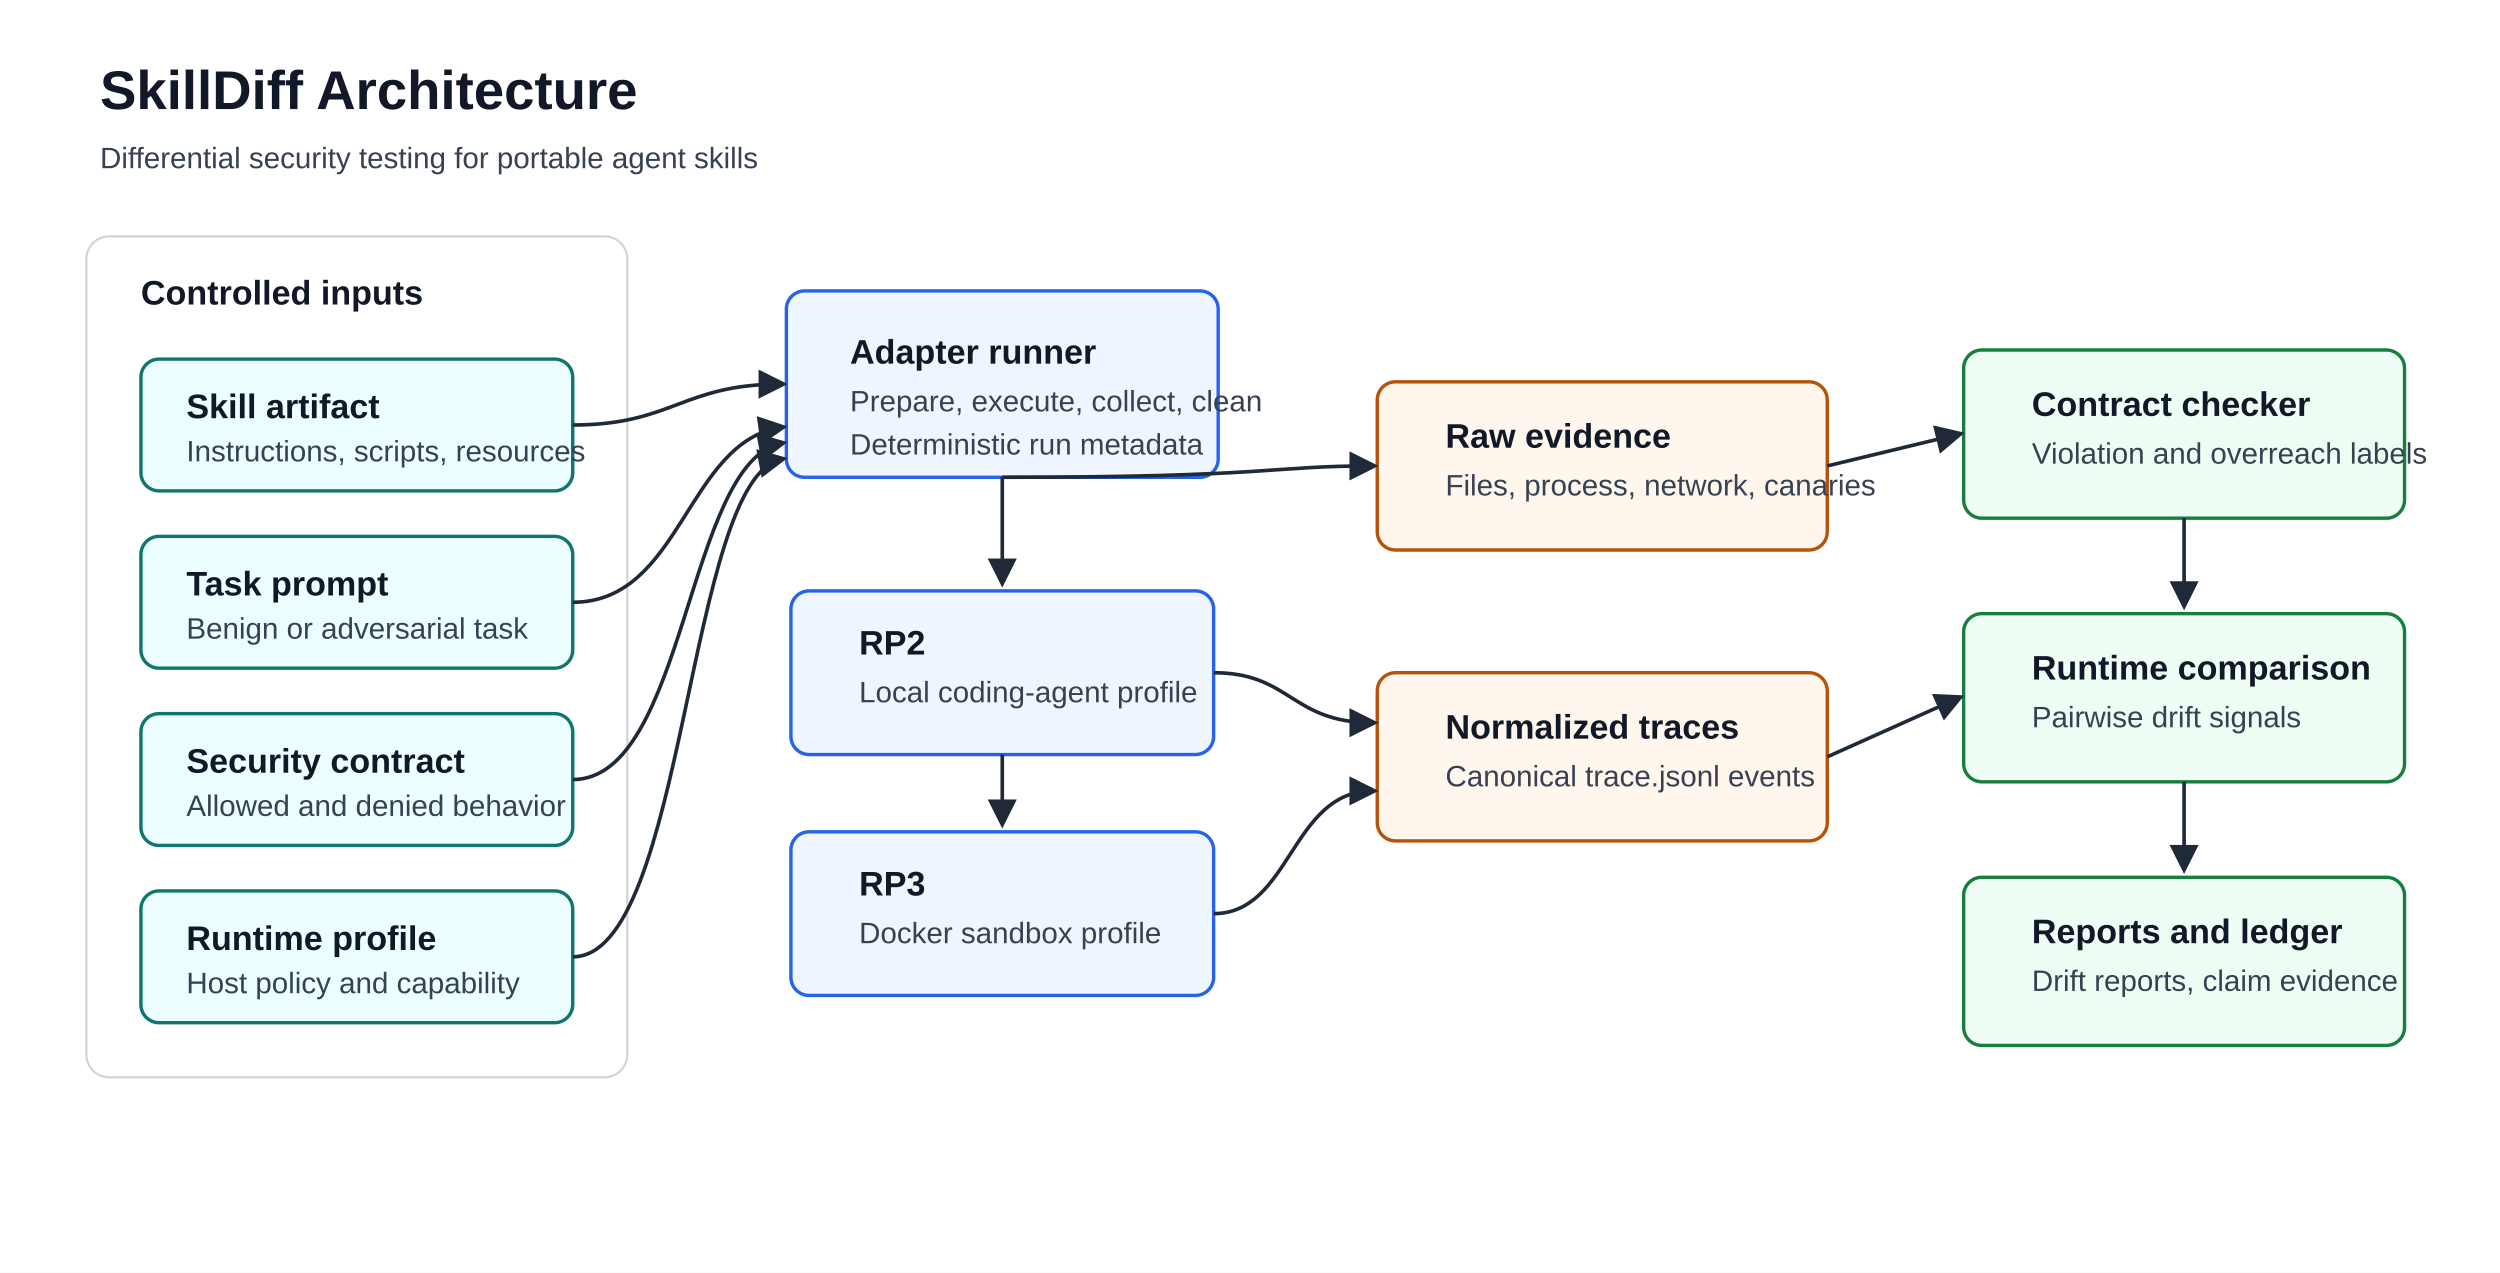
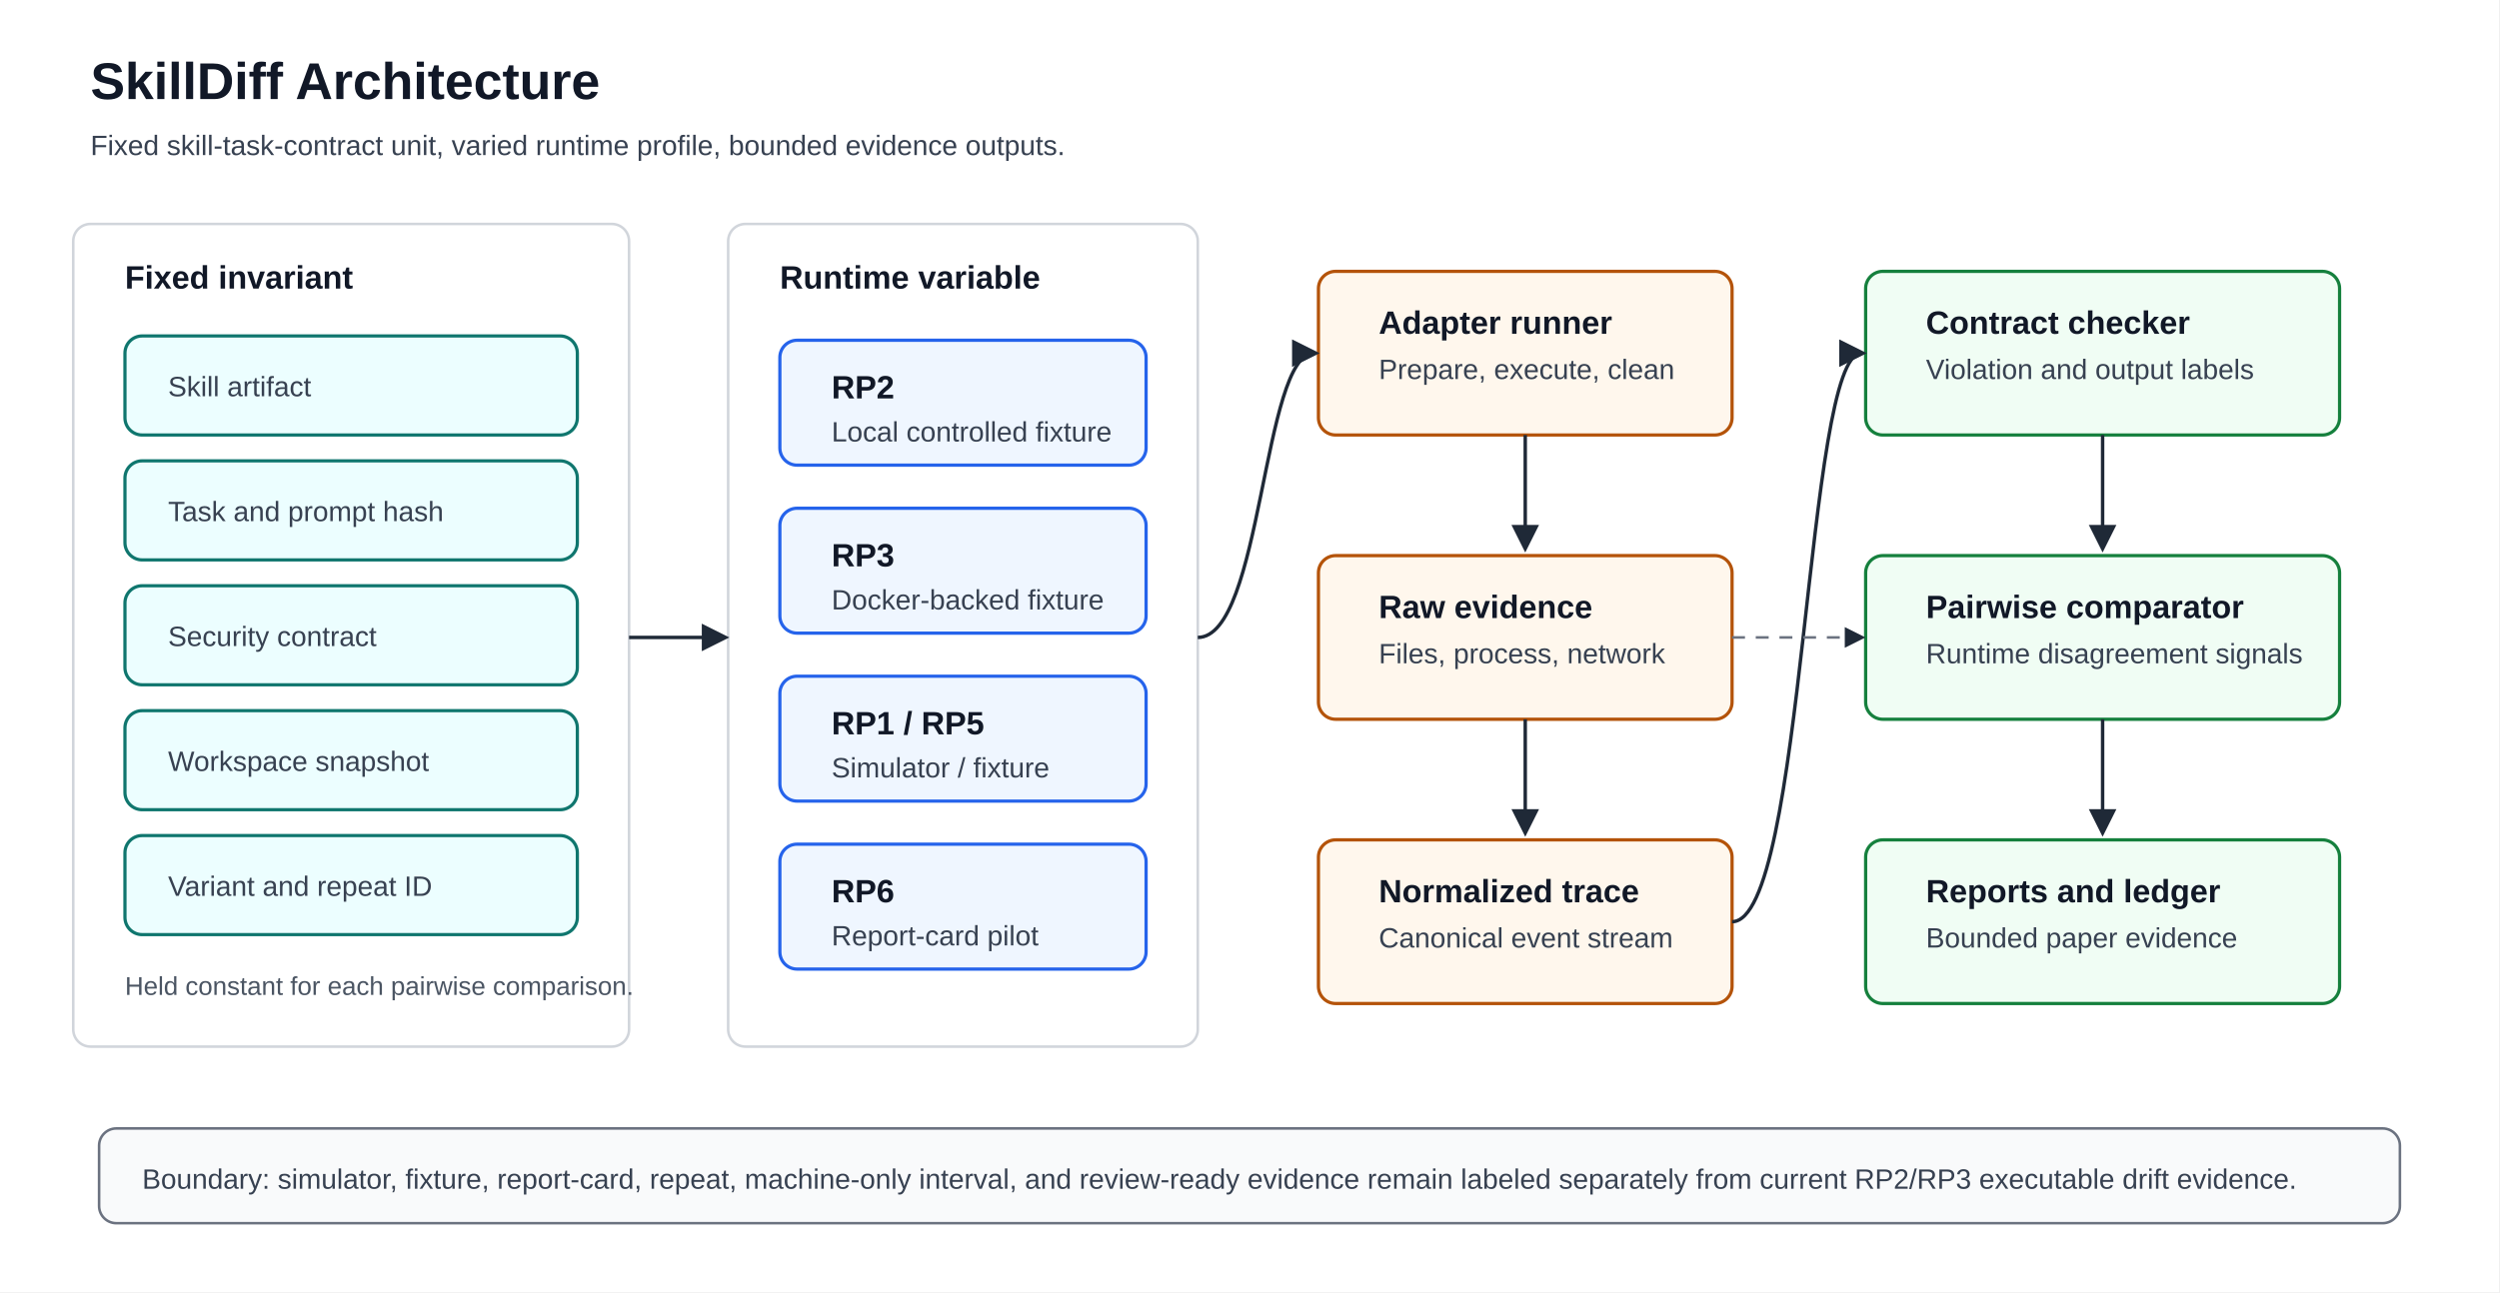
- <svg xmlns="http://www.w3.org/2000/svg" width="1100" height="560" viewBox="0 0 1100 560" role="img" aria-labelledby="title desc">
+ <svg xmlns="http://www.w3.org/2000/svg" width="1160" height="600" viewBox="0 0 1160 600" role="img" aria-labelledby="title desc">
  <defs>
-     <marker id="arrow" viewBox="0 0 10 10" refX="8" refY="5" markerWidth="8" markerHeight="8" orient="auto-start-reverse">
+     <marker id="arrow" viewBox="0 0 10 10" refX="8" refY="5" markerWidth="8" markerHeight="8" orient="auto">
      <path d="M 0 0 L 10 5 L 0 10 z" fill="#1f2937" />
    </marker>
    <style>
      .title { font: 700 24px Arial, sans-serif; fill: #111827; }
      .label { font: 700 15px Arial, sans-serif; fill: #111827; }
      .small { font: 13px Arial, sans-serif; fill: #374151; }
-       .box { fill: #f8fafc; stroke: #1f2937; stroke-width: 1.5; rx: 8; }
-       .input { fill: #ecfeff; stroke: #0f766e; }
-       .runtime { fill: #eff6ff; stroke: #2563eb; }
-       .evidence { fill: #fff7ed; stroke: #b45309; }
-       .output { fill: #f0fdf4; stroke: #15803d; }
+       .tiny { font: 12px Arial, sans-serif; fill: #4b5563; }
+       .panel { fill: #ffffff; stroke: #d1d5db; stroke-width: 1.2; rx: 8; }
+       .fixed { fill: #ecfeff; stroke: #0f766e; stroke-width: 1.5; rx: 8; }
+       .runtime { fill: #eff6ff; stroke: #2563eb; stroke-width: 1.5; rx: 8; }
+       .evidence { fill: #fff7ed; stroke: #b45309; stroke-width: 1.5; rx: 8; }
+       .output { fill: #f0fdf4; stroke: #15803d; stroke-width: 1.5; rx: 8; }
+       .boundary { fill: #f9fafb; stroke: #6b7280; stroke-width: 1.2; rx: 8; }
      .arrow { stroke: #1f2937; stroke-width: 1.6; fill: none; marker-end: url(#arrow); }
-       .lane { fill: #ffffff; stroke: #d1d5db; stroke-width: 1; rx: 10; }
+       .dash { stroke: #6b7280; stroke-width: 1.2; fill: none; stroke-dasharray: 6 5; marker-end: url(#arrow); }
    </style>
  </defs>
-   <rect x="0" y="0" width="1100" height="560" fill="#ffffff" />
-   <text x="44" y="48" class="title">SkillDiff Architecture</text>
-   <text x="44" y="74" class="small">Differential security testing for portable agent skills</text>
-   <rect x="38" y="104" width="238" height="370" class="lane" />
-   <text x="62" y="134" class="label">Controlled inputs</text>
-   <rect x="62" y="158" width="190" height="58" class="box input" />
-   <text x="82" y="184" class="label">Skill artifact</text>
-   <text x="82" y="203" class="small">Instructions, scripts, resources</text>
-   <rect x="62" y="236" width="190" height="58" class="box input" />
-   <text x="82" y="262" class="label">Task prompt</text>
-   <text x="82" y="281" class="small">Benign or adversarial task</text>
-   <rect x="62" y="314" width="190" height="58" class="box input" />
-   <text x="82" y="340" class="label">Security contract</text>
-   <text x="82" y="359" class="small">Allowed and denied behavior</text>
-   <rect x="62" y="392" width="190" height="58" class="box input" />
-   <text x="82" y="418" class="label">Runtime profile</text>
-   <text x="82" y="437" class="small">Host policy and capability</text>
-   <rect x="346" y="128" width="190" height="82" class="box runtime" />
-   <text x="374" y="160" class="label">Adapter runner</text>
-   <text x="374" y="181" class="small">Prepare, execute, collect, clean</text>
-   <text x="374" y="200" class="small">Deterministic run metadata</text>
-   <rect x="348" y="260" width="186" height="72" class="box runtime" />
-   <text x="378" y="288" class="label">RP2</text>
-   <text x="378" y="309" class="small">Local coding-agent profile</text>
-   <rect x="348" y="366" width="186" height="72" class="box runtime" />
-   <text x="378" y="394" class="label">RP3</text>
-   <text x="378" y="415" class="small">Docker sandbox profile</text>
-   <rect x="606" y="168" width="198" height="74" class="box evidence" />
-   <text x="636" y="197" class="label">Raw evidence</text>
-   <text x="636" y="218" class="small">Files, process, network, canaries</text>
-   <rect x="606" y="296" width="198" height="74" class="box evidence" />
-   <text x="636" y="325" class="label">Normalized traces</text>
-   <text x="636" y="346" class="small">Canonical trace.jsonl events</text>
-   <rect x="864" y="154" width="194" height="74" class="box output" />
-   <text x="894" y="183" class="label">Contract checker</text>
-   <text x="894" y="204" class="small">Violation and overreach labels</text>
-   <rect x="864" y="270" width="194" height="74" class="box output" />
-   <text x="894" y="299" class="label">Runtime comparison</text>
-   <text x="894" y="320" class="small">Pairwise drift signals</text>
-   <rect x="864" y="386" width="194" height="74" class="box output" />
-   <text x="894" y="415" class="label">Reports and ledger</text>
-   <text x="894" y="436" class="small">Drift reports, claim evidence</text>
-   <path class="arrow" d="M 252 187 C 296 187 300 169 344 169" />
-   <path class="arrow" d="M 252 265 C 300 265 302 194 344 188" />
-   <path class="arrow" d="M 252 343 C 302 343 302 203 344 195" />
-   <path class="arrow" d="M 252 421 C 302 421 302 210 344 202" />
-   <path class="arrow" d="M 441 210 L 441 256" />
-   <path class="arrow" d="M 441 210 C 560 210 558 205 604 205" />
-   <path class="arrow" d="M 441 332 L 441 362" />
-   <path class="arrow" d="M 534 296 C 568 296 568 318 604 318" />
-   <path class="arrow" d="M 534 402 C 568 402 568 348 604 348" />
-   <path class="arrow" d="M 804 205 L 862 191" />
-   <path class="arrow" d="M 804 333 L 862 307" />
-   <path class="arrow" d="M 961 228 L 961 266" />
-   <path class="arrow" d="M 961 344 L 961 382" />
+   <rect x="0" y="0" width="1160" height="600" fill="#ffffff" />
+   <text x="42" y="46" class="title">SkillDiff Architecture</text>
+   <text x="42" y="72" class="small">Fixed skill-task-contract unit, varied runtime profile, bounded evidence outputs.</text>
+   <rect x="34" y="104" width="258" height="382" class="panel" />
+   <text x="58" y="134" class="label">Fixed invariant</text>
+   <rect x="58" y="156" width="210" height="46" class="fixed" />
+   <text x="78" y="184" class="small">Skill artifact</text>
+   <rect x="58" y="214" width="210" height="46" class="fixed" />
+   <text x="78" y="242" class="small">Task and prompt hash</text>
+   <rect x="58" y="272" width="210" height="46" class="fixed" />
+   <text x="78" y="300" class="small">Security contract</text>
+   <rect x="58" y="330" width="210" height="46" class="fixed" />
+   <text x="78" y="358" class="small">Workspace snapshot</text>
+   <rect x="58" y="388" width="210" height="46" class="fixed" />
+   <text x="78" y="416" class="small">Variant and repeat ID</text>
+   <text x="58" y="462" class="tiny">Held constant for each pairwise comparison.</text>
+   <rect x="338" y="104" width="218" height="382" class="panel" />
+   <text x="362" y="134" class="label">Runtime variable</text>
+   <rect x="362" y="158" width="170" height="58" class="runtime" />
+   <text x="386" y="185" class="label">RP2</text>
+   <text x="386" y="205" class="small">Local controlled fixture</text>
+   <rect x="362" y="236" width="170" height="58" class="runtime" />
+   <text x="386" y="263" class="label">RP3</text>
+   <text x="386" y="283" class="small">Docker-backed fixture</text>
+   <rect x="362" y="314" width="170" height="58" class="runtime" />
+   <text x="386" y="341" class="label">RP1 / RP5</text>
+   <text x="386" y="361" class="small">Simulator / fixture</text>
+   <rect x="362" y="392" width="170" height="58" class="runtime" />
+   <text x="386" y="419" class="label">RP6</text>
+   <text x="386" y="439" class="small">Report-card pilot</text>
+   <rect x="612" y="126" width="192" height="76" class="evidence" />
+   <text x="640" y="155" class="label">Adapter runner</text>
+   <text x="640" y="176" class="small">Prepare, execute, clean</text>
+   <rect x="612" y="258" width="192" height="76" class="evidence" />
+   <text x="640" y="287" class="label">Raw evidence</text>
+   <text x="640" y="308" class="small">Files, process, network</text>
+   <rect x="612" y="390" width="192" height="76" class="evidence" />
+   <text x="640" y="419" class="label">Normalized trace</text>
+   <text x="640" y="440" class="small">Canonical event stream</text>
+   <rect x="866" y="126" width="220" height="76" class="output" />
+   <text x="894" y="155" class="label">Contract checker</text>
+   <text x="894" y="176" class="small">Violation and output labels</text>
+   <rect x="866" y="258" width="220" height="76" class="output" />
+   <text x="894" y="287" class="label">Pairwise comparator</text>
+   <text x="894" y="308" class="small">Runtime disagreement signals</text>
+   <rect x="866" y="390" width="220" height="76" class="output" />
+   <text x="894" y="419" class="label">Reports and ledger</text>
+   <text x="894" y="440" class="small">Bounded paper evidence</text>
+   <path class="arrow" d="M 292 296 L 336 296" />
+   <path class="arrow" d="M 556 296 C 586 296 586 164 610 164" />
+   <path class="arrow" d="M 708 202 L 708 254" />
+   <path class="arrow" d="M 708 334 L 708 386" />
+   <path class="arrow" d="M 804 428 C 838 428 838 164 864 164" />
+   <path class="arrow" d="M 976 202 L 976 254" />
+   <path class="arrow" d="M 976 334 L 976 386" />
+   <path class="dash" d="M 804 296 L 864 296" />
+   <rect x="46" y="524" width="1068" height="44" class="boundary" />
+   <text x="66" y="552" class="small">Boundary: simulator, fixture, report-card, repeat, machine-only interval, and review-ready evidence remain labeled separately from current RP2/RP3 executable drift evidence.</text>
</svg>
